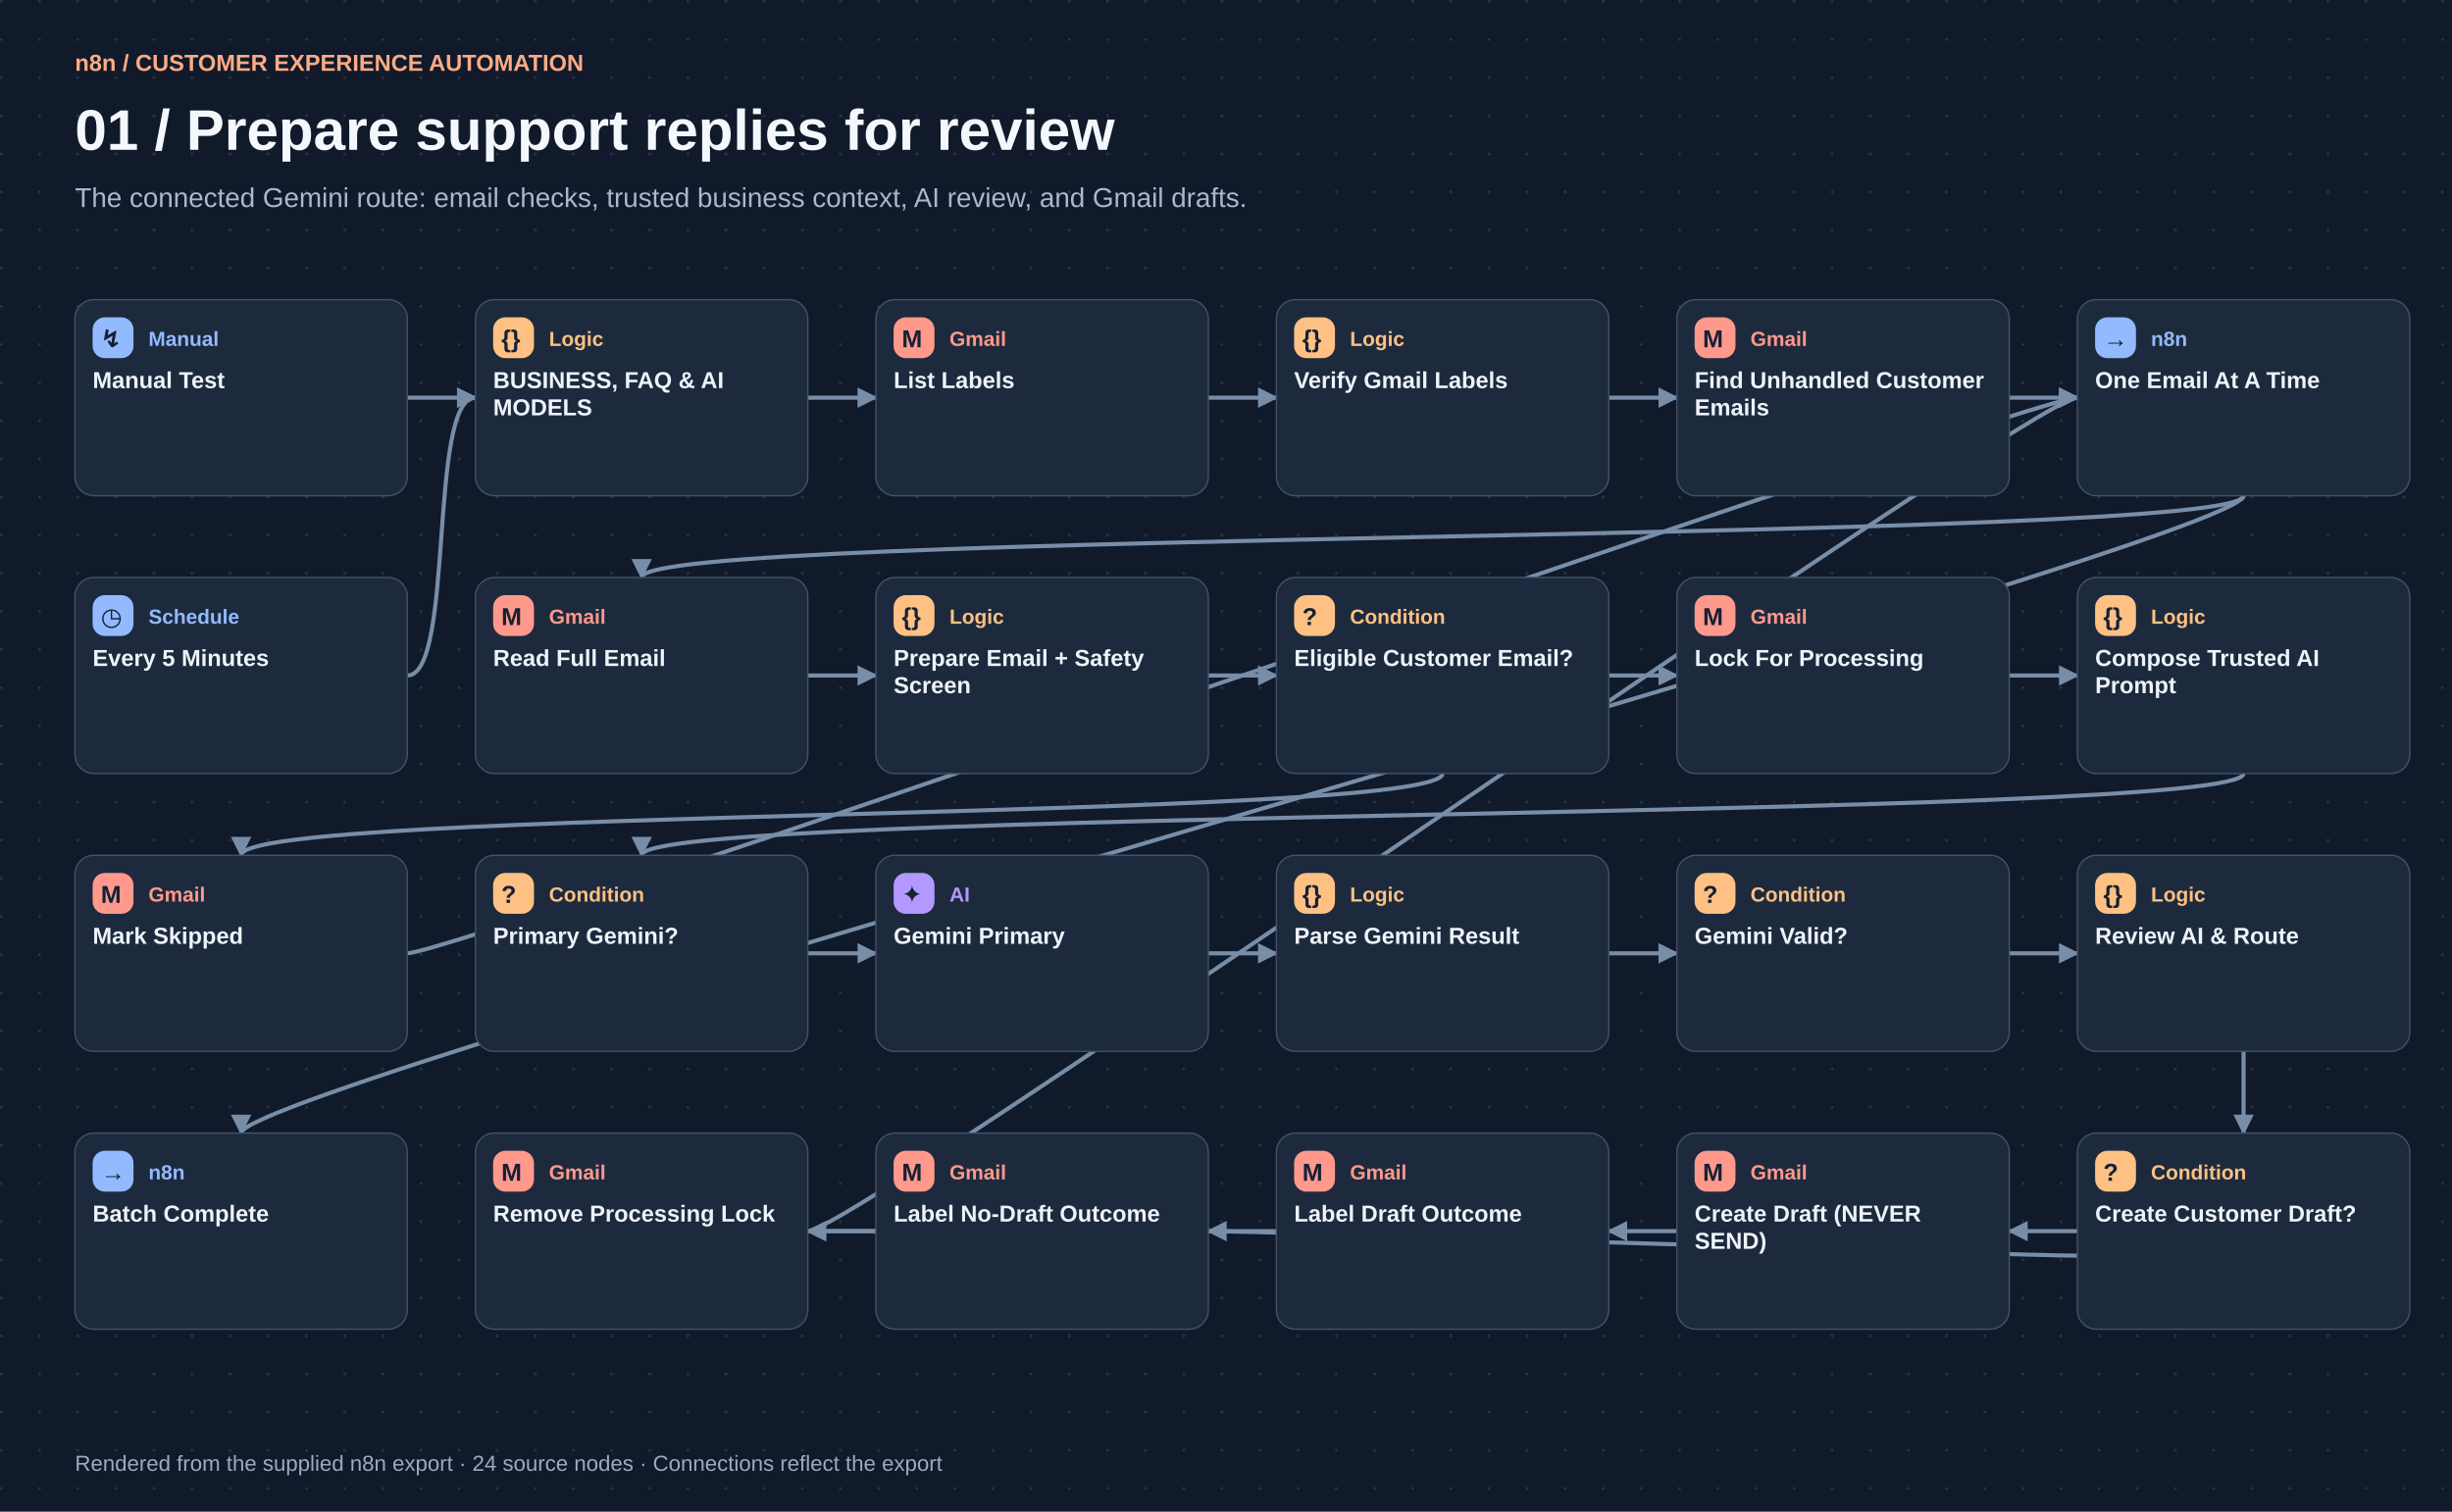
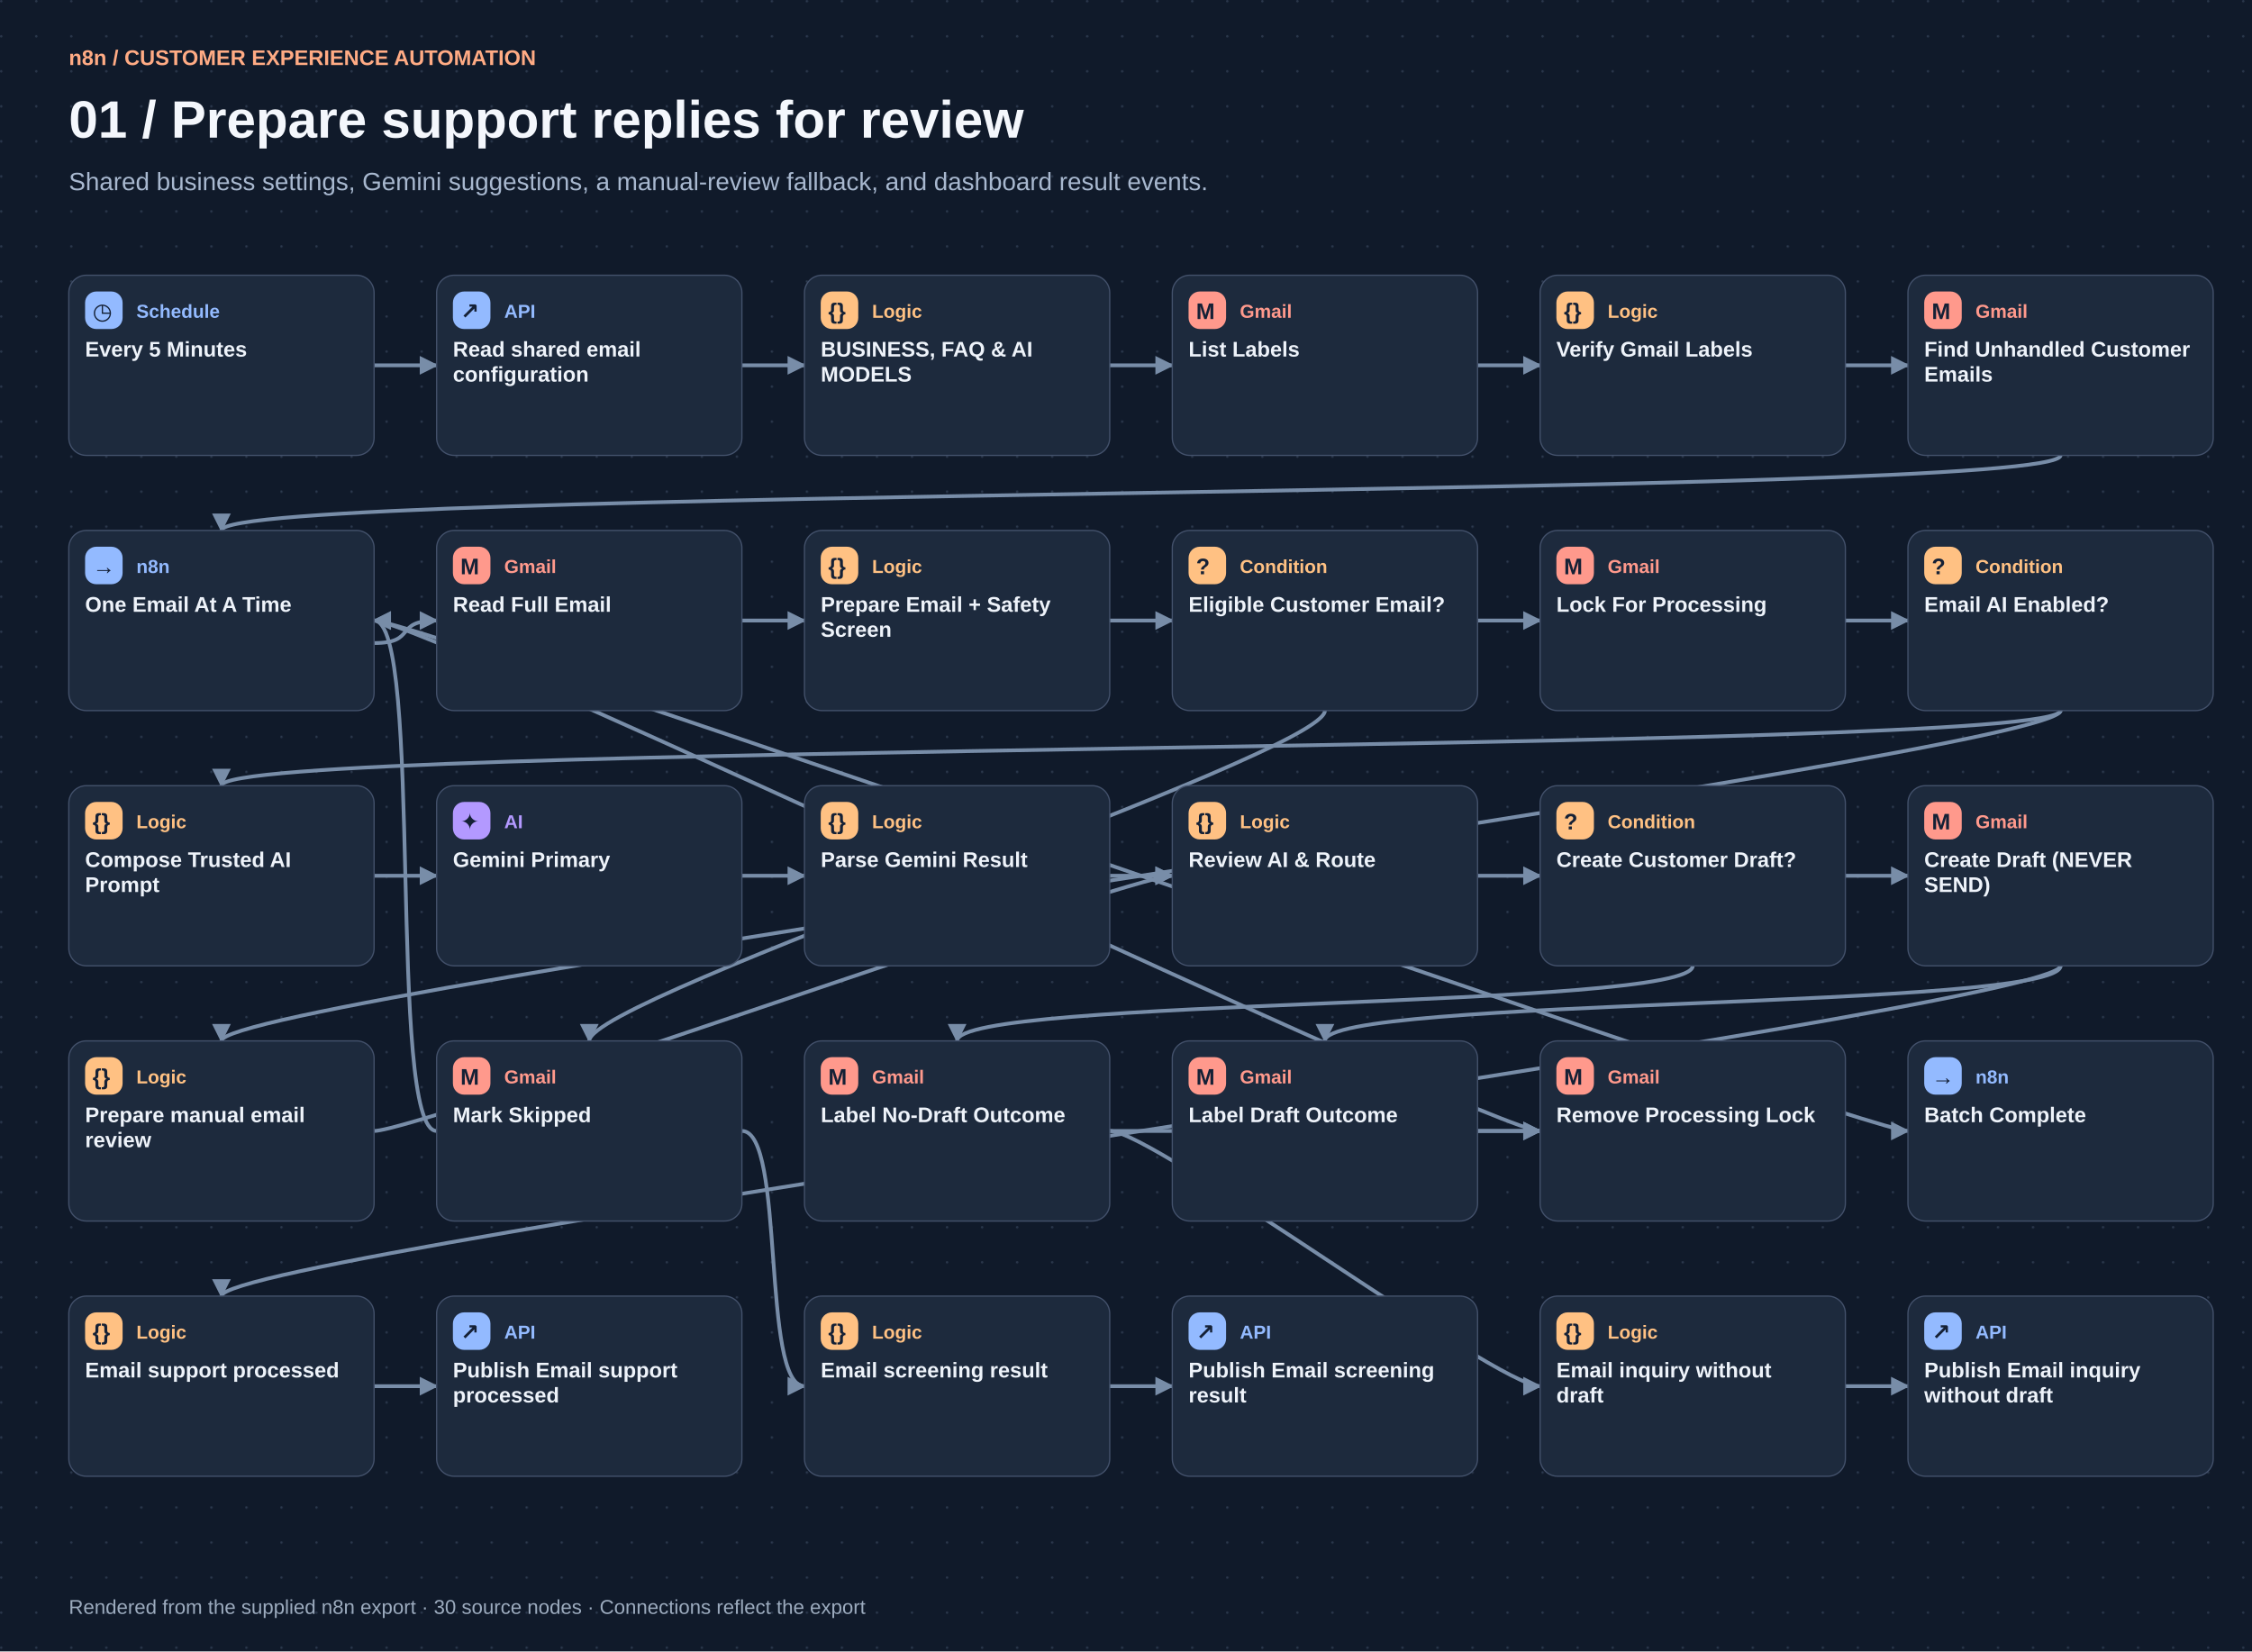
- <svg xmlns="http://www.w3.org/2000/svg" width="1800" height="1110" font-family="Arial, sans-serif">
+ <svg xmlns="http://www.w3.org/2000/svg" width="1800" height="1320" font-family="Arial, sans-serif">
  <defs>
    <pattern id="grid" width="28" height="28" patternUnits="userSpaceOnUse">
      <circle cx="1" cy="1" r="1" fill="#29364a" />
    </pattern>
    <marker id="arrow" viewBox="0 0 10 10" refX="9" refY="5" markerWidth="5" markerHeight="5" orient="auto">
      <path d="M0 0 10 5 0 10" fill="#788da8" />
    </marker>
  </defs>
  <rect width="100%" height="100%" fill="#101a2a" />
  <rect width="100%" height="100%" fill="url(#grid)" />
  <text x="55" y="52" font-size="17" fill="#ffab84" font-weight="700">
    <tspan x="55" dy="0">n8n / CUSTOMER EXPERIENCE AUTOMATION</tspan>
  </text>
  <text x="55" y="110" font-size="42" fill="#f4f7fc" font-weight="700">
    <tspan x="55" dy="0">01 / Prepare support replies for review</tspan>
  </text>
  <text x="55" y="152" font-size="20" fill="#a8b8cf" font-weight="400">
-     <tspan x="55" dy="0">The connected Gemini route: email checks, trusted business context, AI review, and Gmail drafts.</tspan>
+     <tspan x="55" dy="0">Shared business settings, Gemini suggestions, a manual-review fallback, and dashboard result events.</tspan>
  </text>
  <path d="M299 292 C334 292 314 292 349 292" fill="none" stroke="#788da8" stroke-width="3" marker-end="url(#arrow)" />
-   <path d="M299 496 C334 496 314 292 349 292" fill="none" stroke="#788da8" stroke-width="3" marker-end="url(#arrow)" />
-   <path d="M593 292 C628 292 608 292 643 292" fill="none" stroke="#788da8" stroke-width="3" marker-end="url(#arrow)" />
  <path d="M887 292 C922 292 902 292 937 292" fill="none" stroke="#788da8" stroke-width="3" marker-end="url(#arrow)" />
  <path d="M1181 292 C1216 292 1196 292 1231 292" fill="none" stroke="#788da8" stroke-width="3" marker-end="url(#arrow)" />
  <path d="M1475 292 C1510 292 1490 292 1525 292" fill="none" stroke="#788da8" stroke-width="3" marker-end="url(#arrow)" />
+   <path d="M1647 364 C1647 399 177 389 177 424" fill="none" stroke="#788da8" stroke-width="3" marker-end="url(#arrow)" />
  <path d="M593 496 C628 496 608 496 643 496" fill="none" stroke="#788da8" stroke-width="3" marker-end="url(#arrow)" />
  <path d="M1475 496 C1510 496 1490 496 1525 496" fill="none" stroke="#788da8" stroke-width="3" marker-end="url(#arrow)" />
-   <path d="M1647 568 C1647 603 471 593 471 628" fill="none" stroke="#788da8" stroke-width="3" marker-end="url(#arrow)" />
+   <path d="M299 700 C334 700 314 700 349 700" fill="none" stroke="#788da8" stroke-width="3" marker-end="url(#arrow)" />
+   <path d="M593 700 C628 700 608 700 643 700" fill="none" stroke="#788da8" stroke-width="3" marker-end="url(#arrow)" />
  <path d="M887 700 C922 700 902 700 937 700" fill="none" stroke="#788da8" stroke-width="3" marker-end="url(#arrow)" />
  <path d="M1181 700 C1216 700 1196 700 1231 700" fill="none" stroke="#788da8" stroke-width="3" marker-end="url(#arrow)" />
-   <path d="M1647 772 C1647 807 1647 797 1647 832" fill="none" stroke="#788da8" stroke-width="3" marker-end="url(#arrow)" />
-   <path d="M1231 904 C1191 904 1221 904 1181 904" fill="none" stroke="#788da8" stroke-width="3" marker-end="url(#arrow)" />
-   <path d="M937 904 C897 904 633 904 593 904" fill="none" stroke="#788da8" stroke-width="3" marker-end="url(#arrow)" />
-   <path d="M643 904 C603 904 633 904 593 904" fill="none" stroke="#788da8" stroke-width="3" marker-end="url(#arrow)" />
-   <path d="M593 904 C628 904 1490 292 1525 292" fill="none" stroke="#788da8" stroke-width="3" marker-end="url(#arrow)" />
-   <path d="M299 700 C334 700 1490 292 1525 292" fill="none" stroke="#788da8" stroke-width="3" marker-end="url(#arrow)" />
-   <path d="M1647 364 C1647 399 177 797 177 832" fill="none" stroke="#788da8" stroke-width="3" marker-end="url(#arrow)" />
-   <path d="M1647 364 C1647 399 471 389 471 424" fill="none" stroke="#788da8" stroke-width="3" marker-end="url(#arrow)" />
+   <path d="M1647 772 C1647 807 177 1001 177 1036" fill="none" stroke="#788da8" stroke-width="3" marker-end="url(#arrow)" />
+   <path d="M1647 772 C1647 807 1059 797 1059 832" fill="none" stroke="#788da8" stroke-width="3" marker-end="url(#arrow)" />
+   <path d="M1181 904 C1216 904 1196 904 1231 904" fill="none" stroke="#788da8" stroke-width="3" marker-end="url(#arrow)" />
+   <path d="M887 904 C922 904 1196 904 1231 904" fill="none" stroke="#788da8" stroke-width="3" marker-end="url(#arrow)" />
+   <path d="M887 904 C922 904 1196 1108 1231 1108" fill="none" stroke="#788da8" stroke-width="3" marker-end="url(#arrow)" />
+   <path d="M1231 904 C1191 904 339 496 299 496" fill="none" stroke="#788da8" stroke-width="3" marker-end="url(#arrow)" />
+   <path d="M349 904 C309 904 339 496 299 496" fill="none" stroke="#788da8" stroke-width="3" marker-end="url(#arrow)" />
+   <path d="M593 904 C628 904 608 1108 643 1108" fill="none" stroke="#788da8" stroke-width="3" marker-end="url(#arrow)" />
+   <path d="M299 496 C334 496 1490 904 1525 904" fill="none" stroke="#788da8" stroke-width="3" marker-end="url(#arrow)" />
+   <path d="M299 514 C334 514 314 496 349 496" fill="none" stroke="#788da8" stroke-width="3" marker-end="url(#arrow)" />
  <path d="M1181 496 C1216 496 1196 496 1231 496" fill="none" stroke="#788da8" stroke-width="3" marker-end="url(#arrow)" />
-   <path d="M1059 568 C1059 603 177 593 177 628" fill="none" stroke="#788da8" stroke-width="3" marker-end="url(#arrow)" />
-   <path d="M593 700 C628 700 608 700 643 700" fill="none" stroke="#788da8" stroke-width="3" marker-end="url(#arrow)" />
+   <path d="M1059 568 C1059 603 471 797 471 832" fill="none" stroke="#788da8" stroke-width="3" marker-end="url(#arrow)" />
  <path d="M1475 700 C1510 700 1490 700 1525 700" fill="none" stroke="#788da8" stroke-width="3" marker-end="url(#arrow)" />
-   <path d="M1525 904 C1485 904 1515 904 1475 904" fill="none" stroke="#788da8" stroke-width="3" marker-end="url(#arrow)" />
-   <path d="M1525 922 C1485 922 927 904 887 904" fill="none" stroke="#788da8" stroke-width="3" marker-end="url(#arrow)" />
+   <path d="M1353 772 C1353 807 765 797 765 832" fill="none" stroke="#788da8" stroke-width="3" marker-end="url(#arrow)" />
  <path d="M887 496 C922 496 902 496 937 496" fill="none" stroke="#788da8" stroke-width="3" marker-end="url(#arrow)" />
+   <path d="M299 1108 C334 1108 314 1108 349 1108" fill="none" stroke="#788da8" stroke-width="3" marker-end="url(#arrow)" />
+   <path d="M593 292 C628 292 608 292 643 292" fill="none" stroke="#788da8" stroke-width="3" marker-end="url(#arrow)" />
+   <path d="M1647 568 C1647 603 177 593 177 628" fill="none" stroke="#788da8" stroke-width="3" marker-end="url(#arrow)" />
+   <path d="M1647 568 C1647 603 177 797 177 832" fill="none" stroke="#788da8" stroke-width="3" marker-end="url(#arrow)" />
+   <path d="M299 904 C334 904 902 700 937 700" fill="none" stroke="#788da8" stroke-width="3" marker-end="url(#arrow)" />
+   <path d="M1475 1108 C1510 1108 1490 1108 1525 1108" fill="none" stroke="#788da8" stroke-width="3" marker-end="url(#arrow)" />
+   <path d="M887 1108 C922 1108 902 1108 937 1108" fill="none" stroke="#788da8" stroke-width="3" marker-end="url(#arrow)" />
  <g transform="translate(55 220)">
    <rect width="244" height="144" rx="14" fill="#1d2a3d" stroke="#43516b" />
    <rect x="13" y="13" width="30" height="30" rx="9" fill="#93baff" />
    <text x="19" y="35" font-size="18" fill="#152136" font-weight="700">
-       <tspan x="19" dy="0">↯</tspan>
-     </text>
-     <text x="54" y="34" font-size="15" fill="#93baff" font-weight="600">
-       <tspan x="54" dy="0">Manual</tspan>
-     </text>
-     <text x="13" y="65" font-size="17" fill="#eef3fa" font-weight="600">
-       <tspan x="13" dy="0">Manual Test</tspan>
+       <tspan x="19" dy="0">◷</tspan>
+     </text>
+     <text x="54" y="34" font-size="15" fill="#93baff" font-weight="600">
+       <tspan x="54" dy="0">Schedule</tspan>
+     </text>
+     <text x="13" y="65" font-size="17" fill="#eef3fa" font-weight="600">
+       <tspan x="13" dy="0">Every 5 Minutes</tspan>
    </text>
  </g>
  <g transform="translate(349 220)">
+     <rect width="244" height="144" rx="14" fill="#1d2a3d" stroke="#43516b" />
+     <rect x="13" y="13" width="30" height="30" rx="9" fill="#93baff" />
+     <text x="19" y="35" font-size="18" fill="#152136" font-weight="700">
+       <tspan x="19" dy="0">↗</tspan>
+     </text>
+     <text x="54" y="34" font-size="15" fill="#93baff" font-weight="600">
+       <tspan x="54" dy="0">API</tspan>
+     </text>
+     <text x="13" y="65" font-size="17" fill="#eef3fa" font-weight="600">
+       <tspan x="13" dy="0">Read shared email</tspan>
+       <tspan x="13" dy="20">configuration</tspan>
+     </text>
+   </g>
+   <g transform="translate(643 220)">
    <rect width="244" height="144" rx="14" fill="#1d2a3d" stroke="#43516b" />
    <rect x="13" y="13" width="30" height="30" rx="9" fill="#ffc183" />
    <text x="19" y="35" font-size="18" fill="#152136" font-weight="700">
      <tspan x="19" dy="0">{}</tspan>
    </text>
    <text x="54" y="34" font-size="15" fill="#ffc183" font-weight="600">
      <tspan x="54" dy="0">Logic</tspan>
    </text>
    <text x="13" y="65" font-size="17" fill="#eef3fa" font-weight="600">
      <tspan x="13" dy="0">BUSINESS, FAQ &amp; AI</tspan>
      <tspan x="13" dy="20">MODELS</tspan>
    </text>
  </g>
-   <g transform="translate(643 220)">
+   <g transform="translate(937 220)">
    <rect width="244" height="144" rx="14" fill="#1d2a3d" stroke="#43516b" />
    <rect x="13" y="13" width="30" height="30" rx="9" fill="#ff998c" />
    <text x="19" y="35" font-size="18" fill="#152136" font-weight="700">
      <tspan x="19" dy="0">M</tspan>
    </text>
    <text x="54" y="34" font-size="15" fill="#ff998c" font-weight="600">
      <tspan x="54" dy="0">Gmail</tspan>
    </text>
    <text x="13" y="65" font-size="17" fill="#eef3fa" font-weight="600">
      <tspan x="13" dy="0">List Labels</tspan>
    </text>
  </g>
-   <g transform="translate(937 220)">
+   <g transform="translate(1231 220)">
    <rect width="244" height="144" rx="14" fill="#1d2a3d" stroke="#43516b" />
    <rect x="13" y="13" width="30" height="30" rx="9" fill="#ffc183" />
    <text x="19" y="35" font-size="18" fill="#152136" font-weight="700">
      <tspan x="19" dy="0">{}</tspan>
    </text>
    <text x="54" y="34" font-size="15" fill="#ffc183" font-weight="600">
      <tspan x="54" dy="0">Logic</tspan>
    </text>
    <text x="13" y="65" font-size="17" fill="#eef3fa" font-weight="600">
      <tspan x="13" dy="0">Verify Gmail Labels</tspan>
    </text>
  </g>
-   <g transform="translate(1231 220)">
+   <g transform="translate(1525 220)">
    <rect width="244" height="144" rx="14" fill="#1d2a3d" stroke="#43516b" />
    <rect x="13" y="13" width="30" height="30" rx="9" fill="#ff998c" />
    <text x="19" y="35" font-size="18" fill="#152136" font-weight="700">
      <tspan x="19" dy="0">M</tspan>
    </text>
    <text x="54" y="34" font-size="15" fill="#ff998c" font-weight="600">
      <tspan x="54" dy="0">Gmail</tspan>
    </text>
    <text x="13" y="65" font-size="17" fill="#eef3fa" font-weight="600">
      <tspan x="13" dy="0">Find Unhandled Customer</tspan>
      <tspan x="13" dy="20">Emails</tspan>
    </text>
  </g>
-   <g transform="translate(1525 220)">
+   <g transform="translate(55 424)">
    <rect width="244" height="144" rx="14" fill="#1d2a3d" stroke="#43516b" />
    <rect x="13" y="13" width="30" height="30" rx="9" fill="#93baff" />
    <text x="19" y="35" font-size="18" fill="#152136" font-weight="700">
      <tspan x="19" dy="0">→</tspan>
    </text>
    <text x="54" y="34" font-size="15" fill="#93baff" font-weight="600">
      <tspan x="54" dy="0">n8n</tspan>
    </text>
    <text x="13" y="65" font-size="17" fill="#eef3fa" font-weight="600">
      <tspan x="13" dy="0">One Email At A Time</tspan>
-     </text>
-   </g>
-   <g transform="translate(55 424)">
-     <rect width="244" height="144" rx="14" fill="#1d2a3d" stroke="#43516b" />
-     <rect x="13" y="13" width="30" height="30" rx="9" fill="#93baff" />
-     <text x="19" y="35" font-size="18" fill="#152136" font-weight="700">
-       <tspan x="19" dy="0">◷</tspan>
-     </text>
-     <text x="54" y="34" font-size="15" fill="#93baff" font-weight="600">
-       <tspan x="54" dy="0">Schedule</tspan>
-     </text>
-     <text x="13" y="65" font-size="17" fill="#eef3fa" font-weight="600">
-       <tspan x="13" dy="0">Every 5 Minutes</tspan>
    </text>
  </g>
  <g transform="translate(349 424)">
    <rect width="244" height="144" rx="14" fill="#1d2a3d" stroke="#43516b" />
    <rect x="13" y="13" width="30" height="30" rx="9" fill="#ff998c" />
    <text x="19" y="35" font-size="18" fill="#152136" font-weight="700">
      <tspan x="19" dy="0">M</tspan>
    </text>
    <text x="54" y="34" font-size="15" fill="#ff998c" font-weight="600">
      <tspan x="54" dy="0">Gmail</tspan>
    </text>
    <text x="13" y="65" font-size="17" fill="#eef3fa" font-weight="600">
      <tspan x="13" dy="0">Read Full Email</tspan>
    </text>
  </g>
  <g transform="translate(643 424)">
    <rect width="244" height="144" rx="14" fill="#1d2a3d" stroke="#43516b" />
    <rect x="13" y="13" width="30" height="30" rx="9" fill="#ffc183" />
    <text x="19" y="35" font-size="18" fill="#152136" font-weight="700">
      <tspan x="19" dy="0">{}</tspan>
    </text>
    <text x="54" y="34" font-size="15" fill="#ffc183" font-weight="600">
      <tspan x="54" dy="0">Logic</tspan>
    </text>
    <text x="13" y="65" font-size="17" fill="#eef3fa" font-weight="600">
      <tspan x="13" dy="0">Prepare Email + Safety</tspan>
      <tspan x="13" dy="20">Screen</tspan>
    </text>
  </g>
  <g transform="translate(937 424)">
    <rect width="244" height="144" rx="14" fill="#1d2a3d" stroke="#43516b" />
    <rect x="13" y="13" width="30" height="30" rx="9" fill="#ffc183" />
    <text x="19" y="35" font-size="18" fill="#152136" font-weight="700">
      <tspan x="19" dy="0">?</tspan>
    </text>
    <text x="54" y="34" font-size="15" fill="#ffc183" font-weight="600">
      <tspan x="54" dy="0">Condition</tspan>
    </text>
    <text x="13" y="65" font-size="17" fill="#eef3fa" font-weight="600">
      <tspan x="13" dy="0">Eligible Customer Email?</tspan>
    </text>
  </g>
  <g transform="translate(1231 424)">
    <rect width="244" height="144" rx="14" fill="#1d2a3d" stroke="#43516b" />
    <rect x="13" y="13" width="30" height="30" rx="9" fill="#ff998c" />
    <text x="19" y="35" font-size="18" fill="#152136" font-weight="700">
      <tspan x="19" dy="0">M</tspan>
    </text>
    <text x="54" y="34" font-size="15" fill="#ff998c" font-weight="600">
      <tspan x="54" dy="0">Gmail</tspan>
    </text>
    <text x="13" y="65" font-size="17" fill="#eef3fa" font-weight="600">
      <tspan x="13" dy="0">Lock For Processing</tspan>
    </text>
  </g>
  <g transform="translate(1525 424)">
    <rect width="244" height="144" rx="14" fill="#1d2a3d" stroke="#43516b" />
    <rect x="13" y="13" width="30" height="30" rx="9" fill="#ffc183" />
    <text x="19" y="35" font-size="18" fill="#152136" font-weight="700">
+       <tspan x="19" dy="0">?</tspan>
+     </text>
+     <text x="54" y="34" font-size="15" fill="#ffc183" font-weight="600">
+       <tspan x="54" dy="0">Condition</tspan>
+     </text>
+     <text x="13" y="65" font-size="17" fill="#eef3fa" font-weight="600">
+       <tspan x="13" dy="0">Email AI Enabled?</tspan>
+     </text>
+   </g>
+   <g transform="translate(55 628)">
+     <rect width="244" height="144" rx="14" fill="#1d2a3d" stroke="#43516b" />
+     <rect x="13" y="13" width="30" height="30" rx="9" fill="#ffc183" />
+     <text x="19" y="35" font-size="18" fill="#152136" font-weight="700">
      <tspan x="19" dy="0">{}</tspan>
    </text>
    <text x="54" y="34" font-size="15" fill="#ffc183" font-weight="600">
      <tspan x="54" dy="0">Logic</tspan>
    </text>
    <text x="13" y="65" font-size="17" fill="#eef3fa" font-weight="600">
      <tspan x="13" dy="0">Compose Trusted AI</tspan>
      <tspan x="13" dy="20">Prompt</tspan>
    </text>
  </g>
-   <g transform="translate(55 628)">
-     <rect width="244" height="144" rx="14" fill="#1d2a3d" stroke="#43516b" />
-     <rect x="13" y="13" width="30" height="30" rx="9" fill="#ff998c" />
-     <text x="19" y="35" font-size="18" fill="#152136" font-weight="700">
-       <tspan x="19" dy="0">M</tspan>
-     </text>
-     <text x="54" y="34" font-size="15" fill="#ff998c" font-weight="600">
-       <tspan x="54" dy="0">Gmail</tspan>
-     </text>
-     <text x="13" y="65" font-size="17" fill="#eef3fa" font-weight="600">
-       <tspan x="13" dy="0">Mark Skipped</tspan>
-     </text>
-   </g>
  <g transform="translate(349 628)">
-     <rect width="244" height="144" rx="14" fill="#1d2a3d" stroke="#43516b" />
-     <rect x="13" y="13" width="30" height="30" rx="9" fill="#ffc183" />
-     <text x="19" y="35" font-size="18" fill="#152136" font-weight="700">
-       <tspan x="19" dy="0">?</tspan>
-     </text>
-     <text x="54" y="34" font-size="15" fill="#ffc183" font-weight="600">
-       <tspan x="54" dy="0">Condition</tspan>
-     </text>
-     <text x="13" y="65" font-size="17" fill="#eef3fa" font-weight="600">
-       <tspan x="13" dy="0">Primary Gemini?</tspan>
-     </text>
-   </g>
-   <g transform="translate(643 628)">
    <rect width="244" height="144" rx="14" fill="#1d2a3d" stroke="#43516b" />
    <rect x="13" y="13" width="30" height="30" rx="9" fill="#b399ff" />
    <text x="19" y="35" font-size="18" fill="#152136" font-weight="700">
      <tspan x="19" dy="0">✦</tspan>
    </text>
    <text x="54" y="34" font-size="15" fill="#b399ff" font-weight="600">
      <tspan x="54" dy="0">AI</tspan>
    </text>
    <text x="13" y="65" font-size="17" fill="#eef3fa" font-weight="600">
      <tspan x="13" dy="0">Gemini Primary</tspan>
    </text>
  </g>
+   <g transform="translate(643 628)">
+     <rect width="244" height="144" rx="14" fill="#1d2a3d" stroke="#43516b" />
+     <rect x="13" y="13" width="30" height="30" rx="9" fill="#ffc183" />
+     <text x="19" y="35" font-size="18" fill="#152136" font-weight="700">
+       <tspan x="19" dy="0">{}</tspan>
+     </text>
+     <text x="54" y="34" font-size="15" fill="#ffc183" font-weight="600">
+       <tspan x="54" dy="0">Logic</tspan>
+     </text>
+     <text x="13" y="65" font-size="17" fill="#eef3fa" font-weight="600">
+       <tspan x="13" dy="0">Parse Gemini Result</tspan>
+     </text>
+   </g>
  <g transform="translate(937 628)">
    <rect width="244" height="144" rx="14" fill="#1d2a3d" stroke="#43516b" />
    <rect x="13" y="13" width="30" height="30" rx="9" fill="#ffc183" />
    <text x="19" y="35" font-size="18" fill="#152136" font-weight="700">
      <tspan x="19" dy="0">{}</tspan>
    </text>
    <text x="54" y="34" font-size="15" fill="#ffc183" font-weight="600">
      <tspan x="54" dy="0">Logic</tspan>
    </text>
    <text x="13" y="65" font-size="17" fill="#eef3fa" font-weight="600">
-       <tspan x="13" dy="0">Parse Gemini Result</tspan>
+       <tspan x="13" dy="0">Review AI &amp; Route</tspan>
    </text>
  </g>
  <g transform="translate(1231 628)">
    <rect width="244" height="144" rx="14" fill="#1d2a3d" stroke="#43516b" />
    <rect x="13" y="13" width="30" height="30" rx="9" fill="#ffc183" />
    <text x="19" y="35" font-size="18" fill="#152136" font-weight="700">
      <tspan x="19" dy="0">?</tspan>
    </text>
    <text x="54" y="34" font-size="15" fill="#ffc183" font-weight="600">
      <tspan x="54" dy="0">Condition</tspan>
    </text>
    <text x="13" y="65" font-size="17" fill="#eef3fa" font-weight="600">
-       <tspan x="13" dy="0">Gemini Valid?</tspan>
+       <tspan x="13" dy="0">Create Customer Draft?</tspan>
    </text>
  </g>
  <g transform="translate(1525 628)">
-     <rect width="244" height="144" rx="14" fill="#1d2a3d" stroke="#43516b" />
-     <rect x="13" y="13" width="30" height="30" rx="9" fill="#ffc183" />
-     <text x="19" y="35" font-size="18" fill="#152136" font-weight="700">
-       <tspan x="19" dy="0">{}</tspan>
-     </text>
-     <text x="54" y="34" font-size="15" fill="#ffc183" font-weight="600">
-       <tspan x="54" dy="0">Logic</tspan>
-     </text>
-     <text x="13" y="65" font-size="17" fill="#eef3fa" font-weight="600">
-       <tspan x="13" dy="0">Review AI &amp; Route</tspan>
-     </text>
-   </g>
-   <g transform="translate(55 832)">
-     <rect width="244" height="144" rx="14" fill="#1d2a3d" stroke="#43516b" />
-     <rect x="13" y="13" width="30" height="30" rx="9" fill="#93baff" />
-     <text x="19" y="35" font-size="18" fill="#152136" font-weight="700">
-       <tspan x="19" dy="0">→</tspan>
-     </text>
-     <text x="54" y="34" font-size="15" fill="#93baff" font-weight="600">
-       <tspan x="54" dy="0">n8n</tspan>
-     </text>
-     <text x="13" y="65" font-size="17" fill="#eef3fa" font-weight="600">
-       <tspan x="13" dy="0">Batch Complete</tspan>
-     </text>
-   </g>
-   <g transform="translate(349 832)">
-     <rect width="244" height="144" rx="14" fill="#1d2a3d" stroke="#43516b" />
-     <rect x="13" y="13" width="30" height="30" rx="9" fill="#ff998c" />
-     <text x="19" y="35" font-size="18" fill="#152136" font-weight="700">
-       <tspan x="19" dy="0">M</tspan>
-     </text>
-     <text x="54" y="34" font-size="15" fill="#ff998c" font-weight="600">
-       <tspan x="54" dy="0">Gmail</tspan>
-     </text>
-     <text x="13" y="65" font-size="17" fill="#eef3fa" font-weight="600">
-       <tspan x="13" dy="0">Remove Processing Lock</tspan>
-     </text>
-   </g>
-   <g transform="translate(643 832)">
-     <rect width="244" height="144" rx="14" fill="#1d2a3d" stroke="#43516b" />
-     <rect x="13" y="13" width="30" height="30" rx="9" fill="#ff998c" />
-     <text x="19" y="35" font-size="18" fill="#152136" font-weight="700">
-       <tspan x="19" dy="0">M</tspan>
-     </text>
-     <text x="54" y="34" font-size="15" fill="#ff998c" font-weight="600">
-       <tspan x="54" dy="0">Gmail</tspan>
-     </text>
-     <text x="13" y="65" font-size="17" fill="#eef3fa" font-weight="600">
-       <tspan x="13" dy="0">Label No-Draft Outcome</tspan>
-     </text>
-   </g>
-   <g transform="translate(937 832)">
-     <rect width="244" height="144" rx="14" fill="#1d2a3d" stroke="#43516b" />
-     <rect x="13" y="13" width="30" height="30" rx="9" fill="#ff998c" />
-     <text x="19" y="35" font-size="18" fill="#152136" font-weight="700">
-       <tspan x="19" dy="0">M</tspan>
-     </text>
-     <text x="54" y="34" font-size="15" fill="#ff998c" font-weight="600">
-       <tspan x="54" dy="0">Gmail</tspan>
-     </text>
-     <text x="13" y="65" font-size="17" fill="#eef3fa" font-weight="600">
-       <tspan x="13" dy="0">Label Draft Outcome</tspan>
-     </text>
-   </g>
-   <g transform="translate(1231 832)">
    <rect width="244" height="144" rx="14" fill="#1d2a3d" stroke="#43516b" />
    <rect x="13" y="13" width="30" height="30" rx="9" fill="#ff998c" />
    <text x="19" y="35" font-size="18" fill="#152136" font-weight="700">
      <tspan x="19" dy="0">M</tspan>
    </text>
    <text x="54" y="34" font-size="15" fill="#ff998c" font-weight="600">
      <tspan x="54" dy="0">Gmail</tspan>
    </text>
    <text x="13" y="65" font-size="17" fill="#eef3fa" font-weight="600">
      <tspan x="13" dy="0">Create Draft (NEVER</tspan>
      <tspan x="13" dy="20">SEND)</tspan>
    </text>
  </g>
+   <g transform="translate(55 832)">
+     <rect width="244" height="144" rx="14" fill="#1d2a3d" stroke="#43516b" />
+     <rect x="13" y="13" width="30" height="30" rx="9" fill="#ffc183" />
+     <text x="19" y="35" font-size="18" fill="#152136" font-weight="700">
+       <tspan x="19" dy="0">{}</tspan>
+     </text>
+     <text x="54" y="34" font-size="15" fill="#ffc183" font-weight="600">
+       <tspan x="54" dy="0">Logic</tspan>
+     </text>
+     <text x="13" y="65" font-size="17" fill="#eef3fa" font-weight="600">
+       <tspan x="13" dy="0">Prepare manual email</tspan>
+       <tspan x="13" dy="20">review</tspan>
+     </text>
+   </g>
+   <g transform="translate(349 832)">
+     <rect width="244" height="144" rx="14" fill="#1d2a3d" stroke="#43516b" />
+     <rect x="13" y="13" width="30" height="30" rx="9" fill="#ff998c" />
+     <text x="19" y="35" font-size="18" fill="#152136" font-weight="700">
+       <tspan x="19" dy="0">M</tspan>
+     </text>
+     <text x="54" y="34" font-size="15" fill="#ff998c" font-weight="600">
+       <tspan x="54" dy="0">Gmail</tspan>
+     </text>
+     <text x="13" y="65" font-size="17" fill="#eef3fa" font-weight="600">
+       <tspan x="13" dy="0">Mark Skipped</tspan>
+     </text>
+   </g>
+   <g transform="translate(643 832)">
+     <rect width="244" height="144" rx="14" fill="#1d2a3d" stroke="#43516b" />
+     <rect x="13" y="13" width="30" height="30" rx="9" fill="#ff998c" />
+     <text x="19" y="35" font-size="18" fill="#152136" font-weight="700">
+       <tspan x="19" dy="0">M</tspan>
+     </text>
+     <text x="54" y="34" font-size="15" fill="#ff998c" font-weight="600">
+       <tspan x="54" dy="0">Gmail</tspan>
+     </text>
+     <text x="13" y="65" font-size="17" fill="#eef3fa" font-weight="600">
+       <tspan x="13" dy="0">Label No-Draft Outcome</tspan>
+     </text>
+   </g>
+   <g transform="translate(937 832)">
+     <rect width="244" height="144" rx="14" fill="#1d2a3d" stroke="#43516b" />
+     <rect x="13" y="13" width="30" height="30" rx="9" fill="#ff998c" />
+     <text x="19" y="35" font-size="18" fill="#152136" font-weight="700">
+       <tspan x="19" dy="0">M</tspan>
+     </text>
+     <text x="54" y="34" font-size="15" fill="#ff998c" font-weight="600">
+       <tspan x="54" dy="0">Gmail</tspan>
+     </text>
+     <text x="13" y="65" font-size="17" fill="#eef3fa" font-weight="600">
+       <tspan x="13" dy="0">Label Draft Outcome</tspan>
+     </text>
+   </g>
+   <g transform="translate(1231 832)">
+     <rect width="244" height="144" rx="14" fill="#1d2a3d" stroke="#43516b" />
+     <rect x="13" y="13" width="30" height="30" rx="9" fill="#ff998c" />
+     <text x="19" y="35" font-size="18" fill="#152136" font-weight="700">
+       <tspan x="19" dy="0">M</tspan>
+     </text>
+     <text x="54" y="34" font-size="15" fill="#ff998c" font-weight="600">
+       <tspan x="54" dy="0">Gmail</tspan>
+     </text>
+     <text x="13" y="65" font-size="17" fill="#eef3fa" font-weight="600">
+       <tspan x="13" dy="0">Remove Processing Lock</tspan>
+     </text>
+   </g>
  <g transform="translate(1525 832)">
    <rect width="244" height="144" rx="14" fill="#1d2a3d" stroke="#43516b" />
-     <rect x="13" y="13" width="30" height="30" rx="9" fill="#ffc183" />
-     <text x="19" y="35" font-size="18" fill="#152136" font-weight="700">
-       <tspan x="19" dy="0">?</tspan>
-     </text>
-     <text x="54" y="34" font-size="15" fill="#ffc183" font-weight="600">
-       <tspan x="54" dy="0">Condition</tspan>
-     </text>
-     <text x="13" y="65" font-size="17" fill="#eef3fa" font-weight="600">
-       <tspan x="13" dy="0">Create Customer Draft?</tspan>
-     </text>
-   </g>
-   <text x="55" y="1080" font-size="16" fill="#9cabbe" font-weight="400">
-     <tspan x="55" dy="0">Rendered from the supplied n8n export · 24 source nodes · Connections reflect the export</tspan>
+     <rect x="13" y="13" width="30" height="30" rx="9" fill="#93baff" />
+     <text x="19" y="35" font-size="18" fill="#152136" font-weight="700">
+       <tspan x="19" dy="0">→</tspan>
+     </text>
+     <text x="54" y="34" font-size="15" fill="#93baff" font-weight="600">
+       <tspan x="54" dy="0">n8n</tspan>
+     </text>
+     <text x="13" y="65" font-size="17" fill="#eef3fa" font-weight="600">
+       <tspan x="13" dy="0">Batch Complete</tspan>
+     </text>
+   </g>
+   <g transform="translate(55 1036)">
+     <rect width="244" height="144" rx="14" fill="#1d2a3d" stroke="#43516b" />
+     <rect x="13" y="13" width="30" height="30" rx="9" fill="#ffc183" />
+     <text x="19" y="35" font-size="18" fill="#152136" font-weight="700">
+       <tspan x="19" dy="0">{}</tspan>
+     </text>
+     <text x="54" y="34" font-size="15" fill="#ffc183" font-weight="600">
+       <tspan x="54" dy="0">Logic</tspan>
+     </text>
+     <text x="13" y="65" font-size="17" fill="#eef3fa" font-weight="600">
+       <tspan x="13" dy="0">Email support processed</tspan>
+     </text>
+   </g>
+   <g transform="translate(349 1036)">
+     <rect width="244" height="144" rx="14" fill="#1d2a3d" stroke="#43516b" />
+     <rect x="13" y="13" width="30" height="30" rx="9" fill="#93baff" />
+     <text x="19" y="35" font-size="18" fill="#152136" font-weight="700">
+       <tspan x="19" dy="0">↗</tspan>
+     </text>
+     <text x="54" y="34" font-size="15" fill="#93baff" font-weight="600">
+       <tspan x="54" dy="0">API</tspan>
+     </text>
+     <text x="13" y="65" font-size="17" fill="#eef3fa" font-weight="600">
+       <tspan x="13" dy="0">Publish Email support</tspan>
+       <tspan x="13" dy="20">processed</tspan>
+     </text>
+   </g>
+   <g transform="translate(643 1036)">
+     <rect width="244" height="144" rx="14" fill="#1d2a3d" stroke="#43516b" />
+     <rect x="13" y="13" width="30" height="30" rx="9" fill="#ffc183" />
+     <text x="19" y="35" font-size="18" fill="#152136" font-weight="700">
+       <tspan x="19" dy="0">{}</tspan>
+     </text>
+     <text x="54" y="34" font-size="15" fill="#ffc183" font-weight="600">
+       <tspan x="54" dy="0">Logic</tspan>
+     </text>
+     <text x="13" y="65" font-size="17" fill="#eef3fa" font-weight="600">
+       <tspan x="13" dy="0">Email screening result</tspan>
+     </text>
+   </g>
+   <g transform="translate(937 1036)">
+     <rect width="244" height="144" rx="14" fill="#1d2a3d" stroke="#43516b" />
+     <rect x="13" y="13" width="30" height="30" rx="9" fill="#93baff" />
+     <text x="19" y="35" font-size="18" fill="#152136" font-weight="700">
+       <tspan x="19" dy="0">↗</tspan>
+     </text>
+     <text x="54" y="34" font-size="15" fill="#93baff" font-weight="600">
+       <tspan x="54" dy="0">API</tspan>
+     </text>
+     <text x="13" y="65" font-size="17" fill="#eef3fa" font-weight="600">
+       <tspan x="13" dy="0">Publish Email screening</tspan>
+       <tspan x="13" dy="20">result</tspan>
+     </text>
+   </g>
+   <g transform="translate(1231 1036)">
+     <rect width="244" height="144" rx="14" fill="#1d2a3d" stroke="#43516b" />
+     <rect x="13" y="13" width="30" height="30" rx="9" fill="#ffc183" />
+     <text x="19" y="35" font-size="18" fill="#152136" font-weight="700">
+       <tspan x="19" dy="0">{}</tspan>
+     </text>
+     <text x="54" y="34" font-size="15" fill="#ffc183" font-weight="600">
+       <tspan x="54" dy="0">Logic</tspan>
+     </text>
+     <text x="13" y="65" font-size="17" fill="#eef3fa" font-weight="600">
+       <tspan x="13" dy="0">Email inquiry without</tspan>
+       <tspan x="13" dy="20">draft</tspan>
+     </text>
+   </g>
+   <g transform="translate(1525 1036)">
+     <rect width="244" height="144" rx="14" fill="#1d2a3d" stroke="#43516b" />
+     <rect x="13" y="13" width="30" height="30" rx="9" fill="#93baff" />
+     <text x="19" y="35" font-size="18" fill="#152136" font-weight="700">
+       <tspan x="19" dy="0">↗</tspan>
+     </text>
+     <text x="54" y="34" font-size="15" fill="#93baff" font-weight="600">
+       <tspan x="54" dy="0">API</tspan>
+     </text>
+     <text x="13" y="65" font-size="17" fill="#eef3fa" font-weight="600">
+       <tspan x="13" dy="0">Publish Email inquiry</tspan>
+       <tspan x="13" dy="20">without draft</tspan>
+     </text>
+   </g>
+   <text x="55" y="1290" font-size="16" fill="#9cabbe" font-weight="400">
+     <tspan x="55" dy="0">Rendered from the supplied n8n export · 30 source nodes · Connections reflect the export</tspan>
  </text>
</svg>
